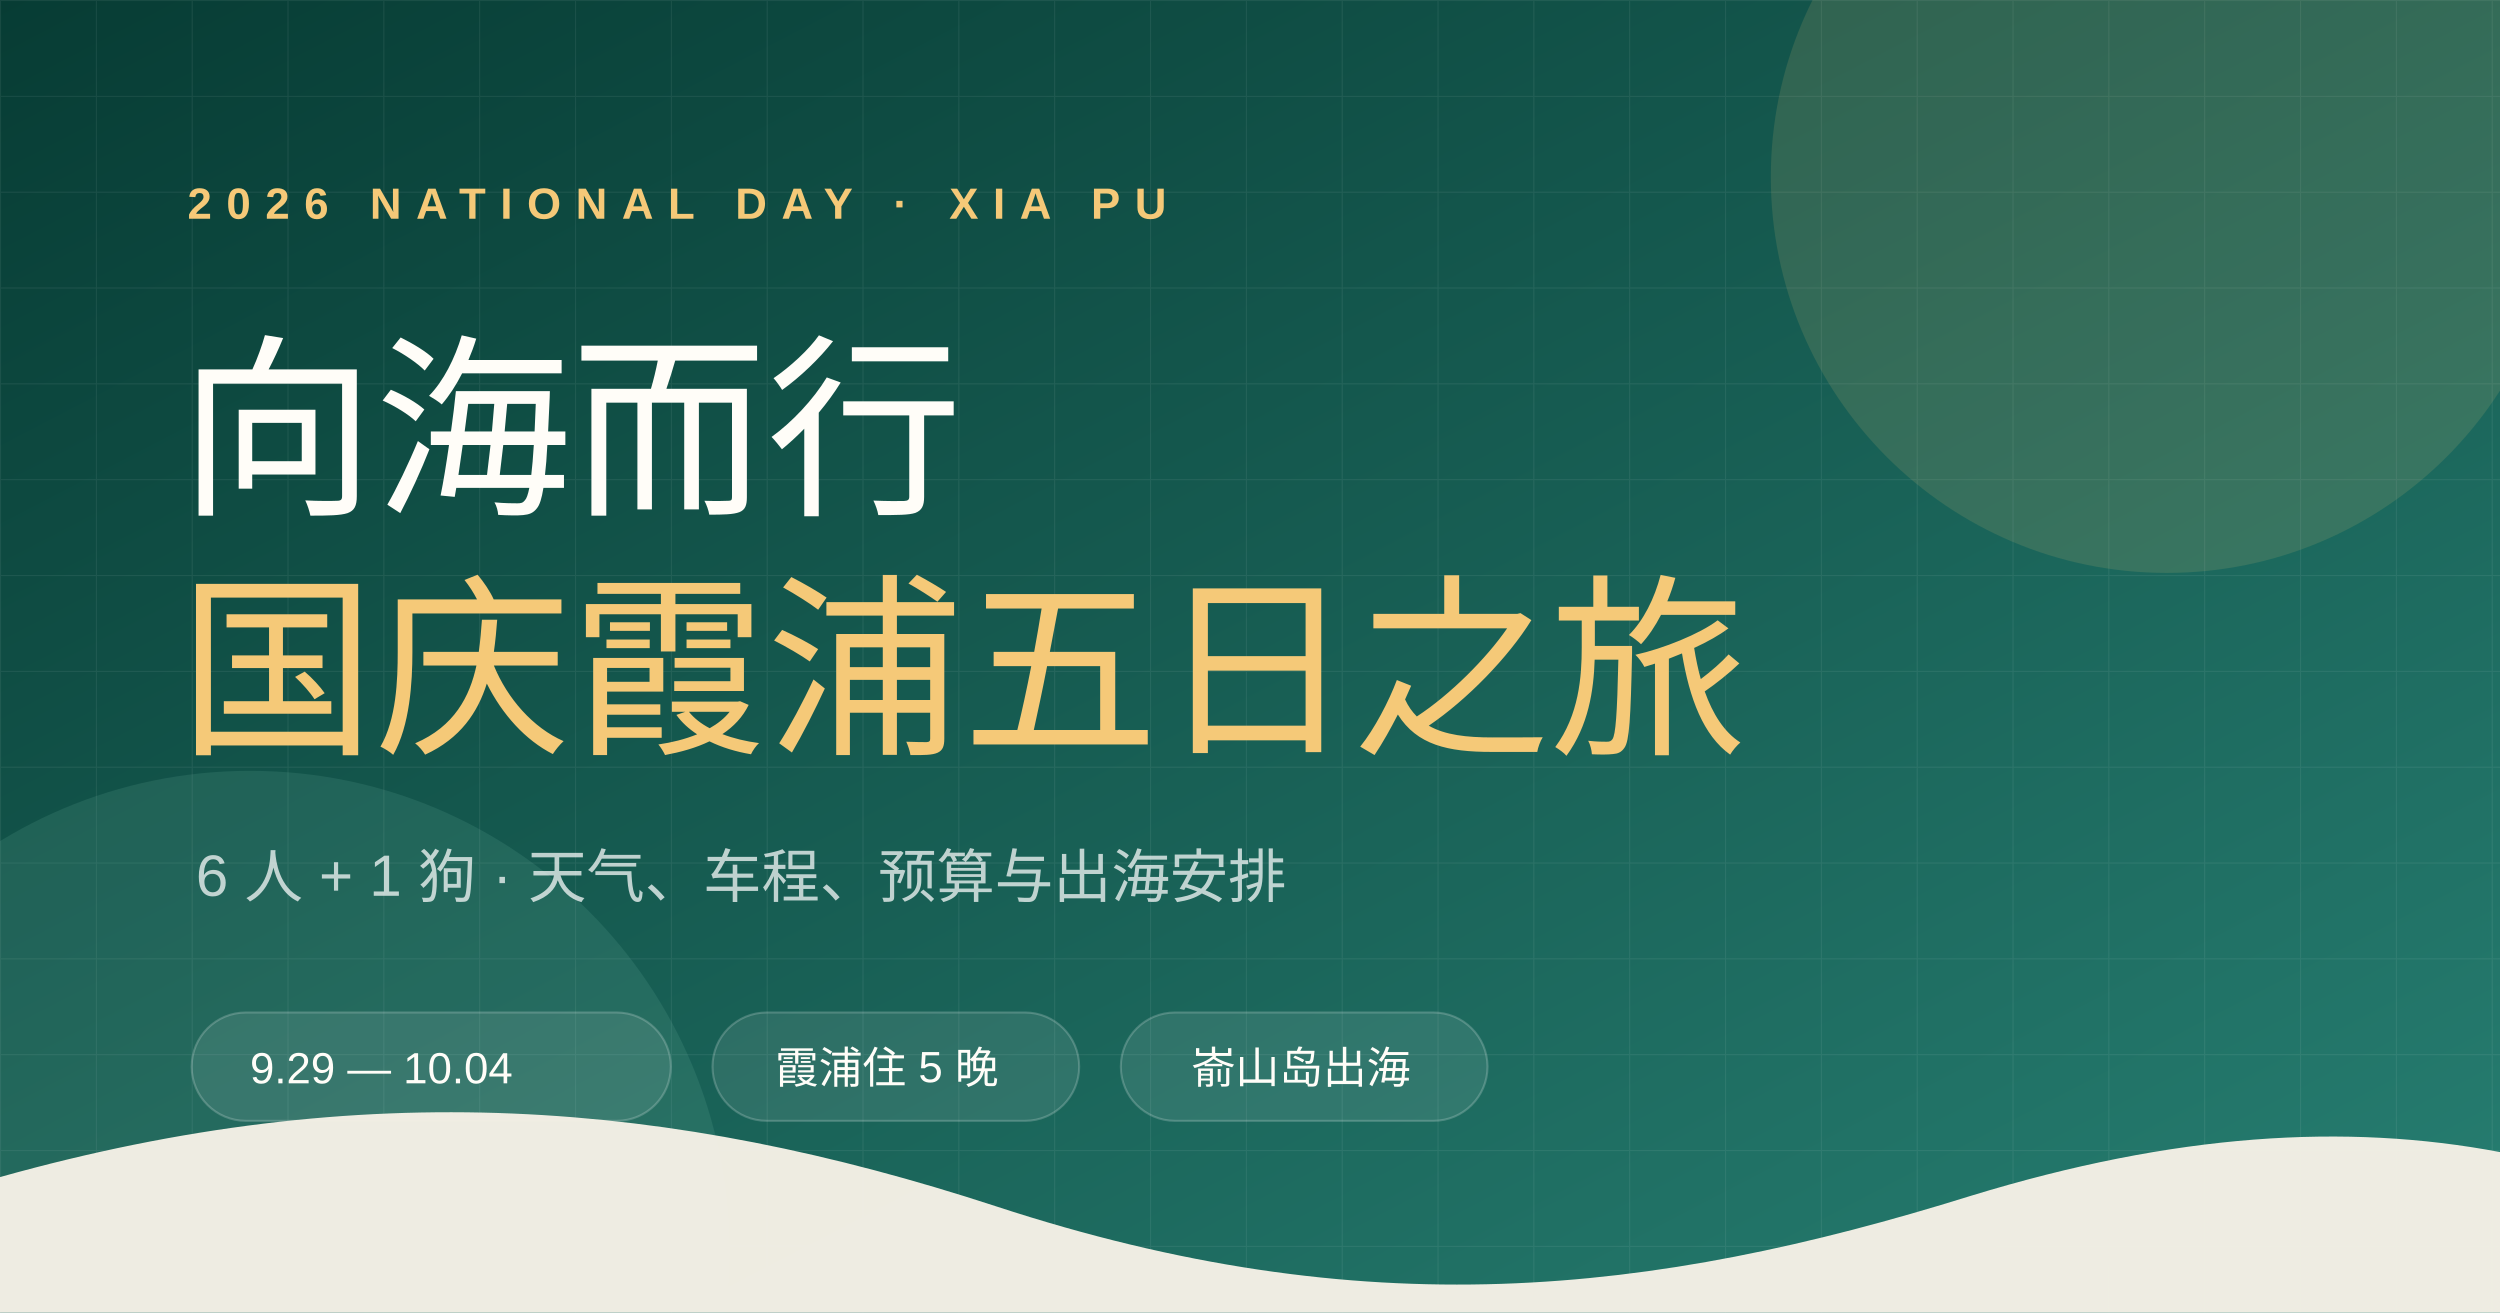
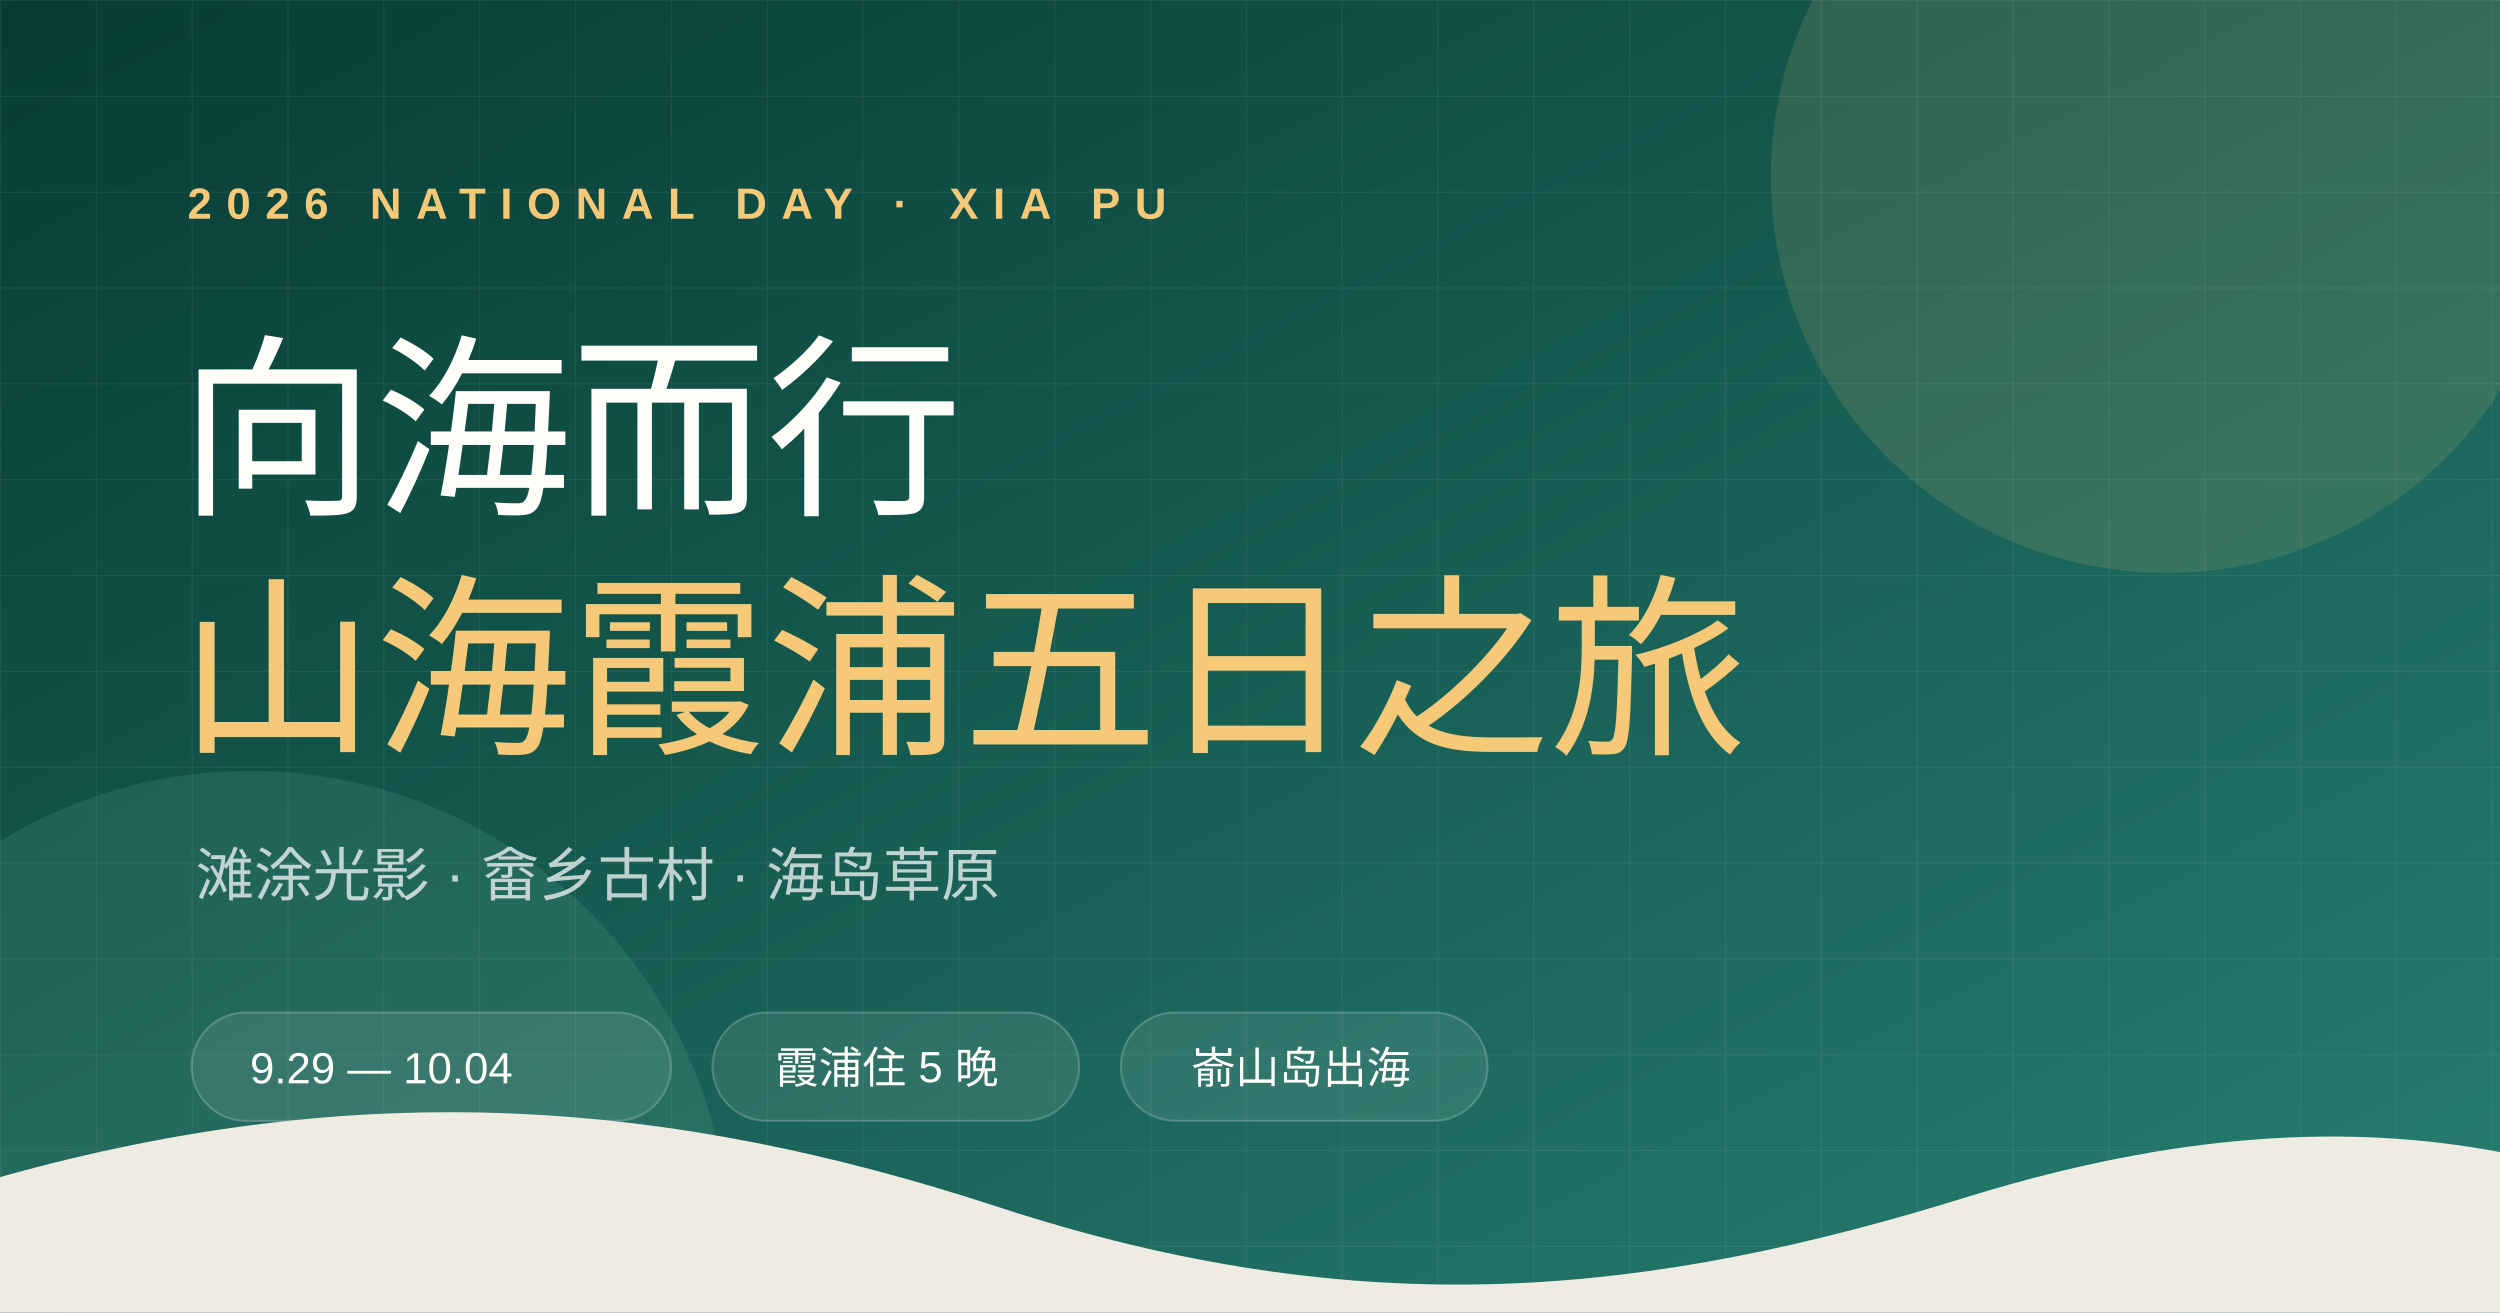
<svg xmlns="http://www.w3.org/2000/svg" width="1200" height="630" viewBox="0 0 1200 630">
  <defs>
    <linearGradient id="bg" x1="0" y1="0" x2="1" y2="1">
      <stop stop-color="#073c34" />
      <stop offset="1" stop-color="#277f72" />
    </linearGradient>
    <pattern id="grid" width="46" height="46" patternUnits="userSpaceOnUse">
      <path d="M46 0H0v46" fill="none" stroke="#fff" stroke-opacity=".07" />
    </pattern>
  </defs>
  <rect width="1200" height="630" fill="url(#bg)" />
  <rect width="1200" height="630" fill="url(#grid)" />
  <circle cx="1040" cy="85" r="190" fill="#f5c978" opacity=".13" />
  <circle cx="120" cy="600" r="230" fill="#7fc2b0" opacity=".14" />
  <text x="90" y="105" fill="#f5c978" font-family="Arial,sans-serif" font-size="21" font-weight="700" letter-spacing="7">2026 NATIONAL DAY · XIA PU</text>
  <text x="86" y="240" fill="#fffdf8" font-family="STSong,Songti SC,serif" font-size="94" font-weight="500">向海而行</text>
-   <text x="86" y="355" fill="#f5c978" font-family="STSong,Songti SC,serif" font-size="94" font-weight="500">国庆霞浦五日之旅</text>
-   <text x="94" y="430" fill="#fff" fill-opacity=".72" font-family="Arial,PingFang SC,sans-serif" font-size="28">6 人 + 1 狗 · 天气、车程、预算与出海安排</text>
+   <text x="86" y="355" fill="#f5c978" font-family="STSong,Songti SC,serif" font-size="94" font-weight="500">山海霞浦五日之旅</text>
+   <text x="94" y="430" fill="#fff" fill-opacity=".72" font-family="Arial,PingFang SC,sans-serif" font-size="28">滩涂光影 · 畲乡古村 · 海岛草原</text>
  <g transform="translate(92 486)" font-family="Arial,PingFang SC,sans-serif" font-size="21" fill="#fffdf8">
    <rect width="230" height="52" rx="26" fill="#fff" fill-opacity=".09" stroke="#fff" stroke-opacity=".2" />
    <text x="28" y="34">9.29 — 10.04</text>
    <rect x="250" width="176" height="52" rx="26" fill="#fff" fill-opacity=".09" stroke="#fff" stroke-opacity=".2" />
    <text x="280" y="34">霞浦住 5 晚</text>
    <rect x="446" width="176" height="52" rx="26" fill="#fff" fill-opacity=".09" stroke="#fff" stroke-opacity=".2" />
    <text x="480" y="34">嵛山岛出海</text>
  </g>
  <path d="M0 565c175-49 322-37 478 14 177 58 314 43 468-5 98-30 180-35 254-21v77H0Z" fill="#f4f0e5" opacity=".97" />
</svg>
